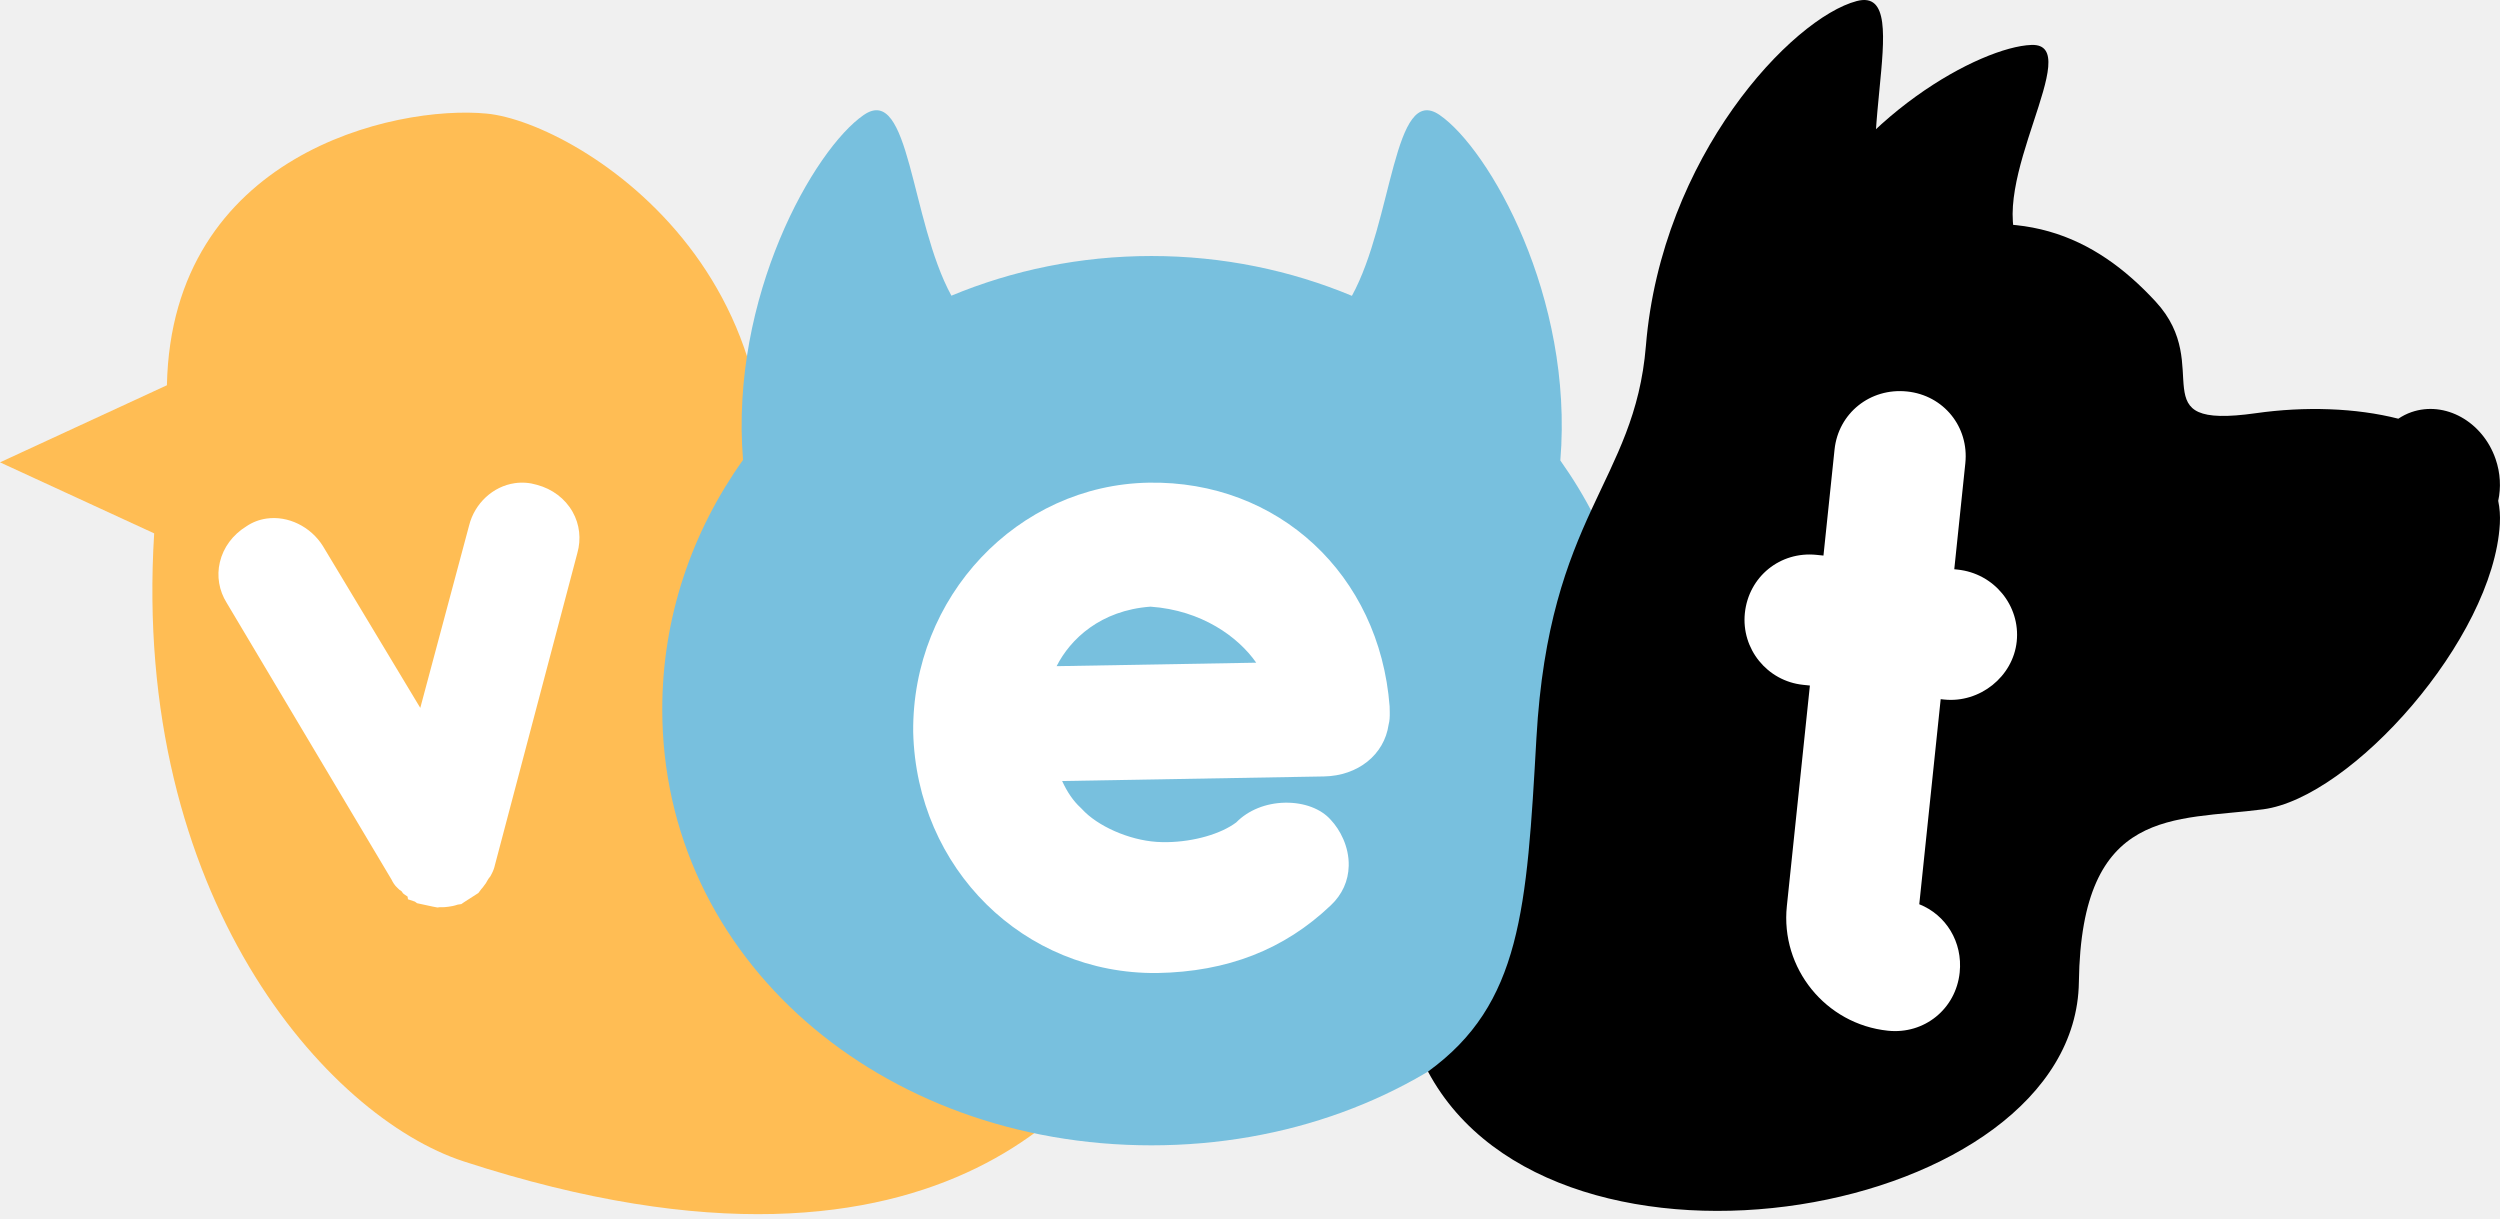
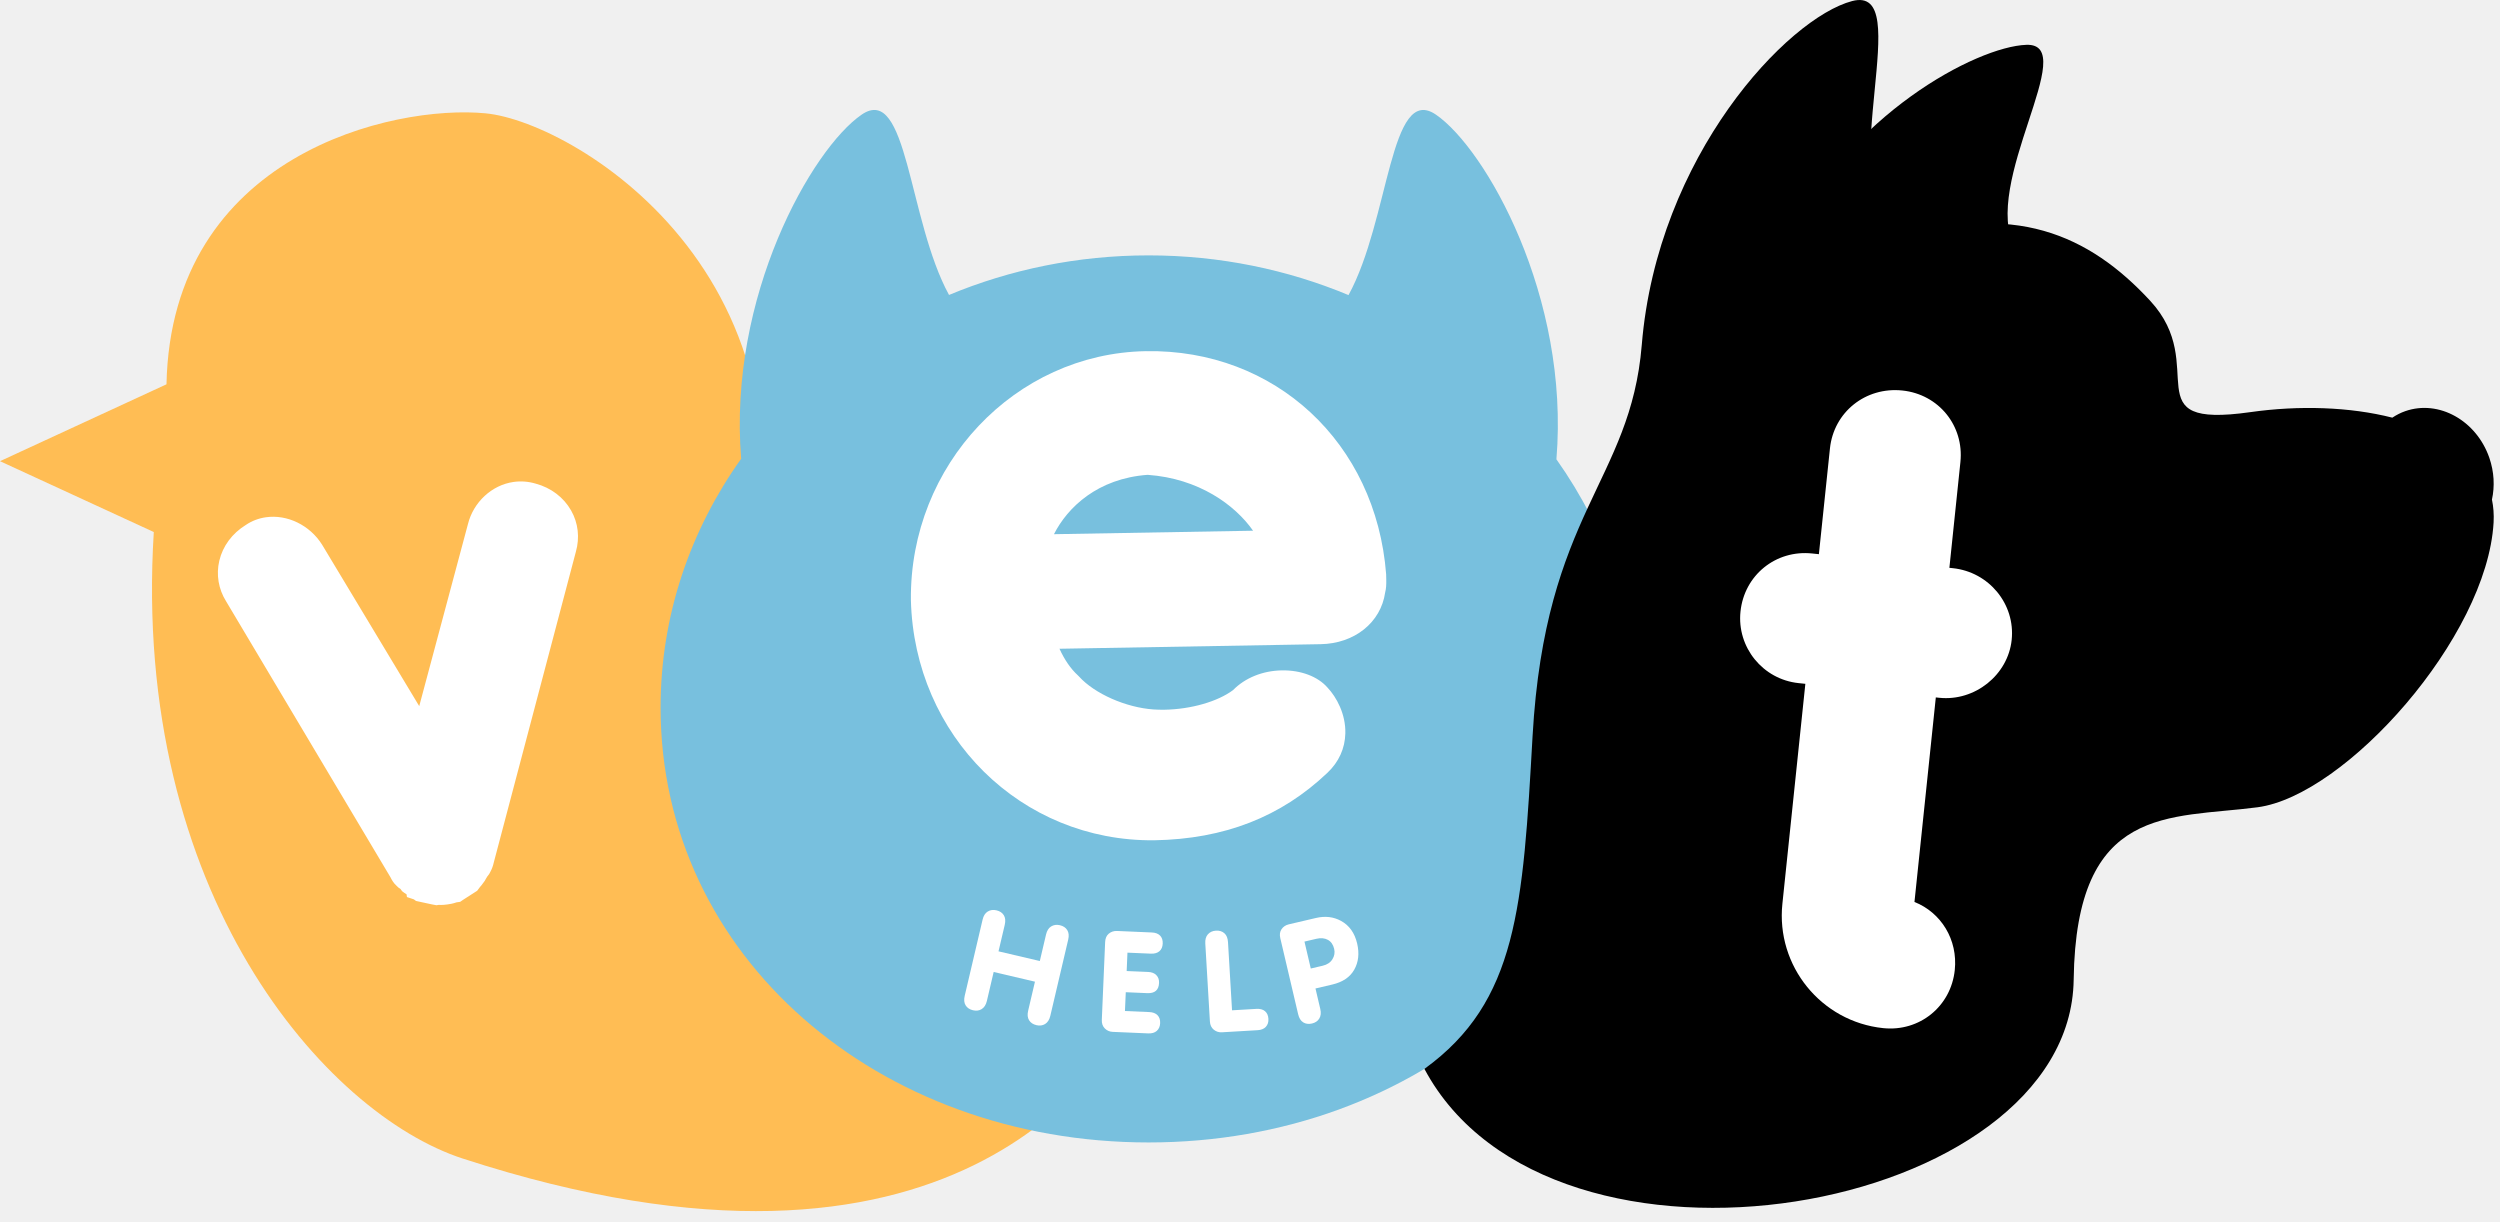
- <svg xmlns="http://www.w3.org/2000/svg" width="158" height="77" viewBox="0 0 158 77" fill="none">
-   <path d="M9.744 33.709L0 29.22L10.549 24.348C10.848 9.774 24.929 6.615 30.768 7.18C36.608 7.747 53.597 18.166 46.751 39.449C44.419 46.702 44.969 65.468 72.189 63.735C70.144 67.588 60.548 83.57 29.314 73.403C20.654 70.584 8.315 56.63 9.744 33.709Z" fill="#FFBD54" />
-   <path d="M98.613 29.102C99.468 18.778 94.117 9.421 90.982 7.265C88.057 5.255 88.046 13.935 85.441 18.697C81.574 17.085 77.289 16.18 72.774 16.18C68.267 16.18 63.989 17.081 60.128 18.687C57.528 13.924 57.515 5.255 54.592 7.264C51.46 9.411 46.12 18.762 46.96 29.065C43.736 33.587 41.855 39.002 41.855 44.828C41.855 60.65 55.698 72.385 72.773 72.385C89.85 72.385 103.692 60.65 103.692 44.828C103.692 39.018 101.82 33.617 98.613 29.102Z" fill="#78C0DE" />
-   <path d="M97.102 46.639C97.901 32.475 103.31 30.517 104.021 21.855C105.005 9.861 113.267 1.14 117.349 0.066C121.431 -1.005 116.224 11.167 119.883 15.299C127.535 12.646 132.395 14.905 136.233 19.057C140.074 23.21 135.061 27.176 142.578 26.113C145.67 25.674 148.884 25.777 151.574 26.462C151.829 26.294 152.104 26.15 152.402 26.047C154.519 25.314 156.898 26.636 157.719 29.003C158.029 29.899 158.069 30.817 157.887 31.651C157.981 32.108 158.02 32.593 157.99 33.109C157.576 40.39 148.603 50.418 143.029 51.149C137.455 51.881 131.536 50.918 131.385 62.071C131.184 76.925 98.303 82.804 90.249 67.723C96.143 63.459 96.492 57.456 97.102 46.639Z" fill="black" />
-   <path d="M121.798 19.702C125.647 20.042 128.705 17.997 131.681 15.705C130.484 15.557 129.162 15.548 127.678 15.717C125.448 11.685 131.909 2.71 128.385 2.84C125.209 2.954 117.081 7.306 113.334 15.195C116.054 17.022 118.218 19.895 121.798 19.702Z" fill="black" />
-   <path d="M33.941 30.643C33.481 30.505 33.008 30.468 32.536 30.536C31.16 30.732 29.997 31.811 29.649 33.205L26.562 44.739L20.406 34.508C19.633 33.277 18.204 32.579 16.846 32.773C16.384 32.839 15.956 33.003 15.574 33.262C14.71 33.795 14.115 34.598 13.896 35.526C13.685 36.409 13.844 37.33 14.327 38.1L24.741 55.584C24.815 55.734 24.932 55.953 25.134 56.13C25.205 56.21 25.287 56.275 25.38 56.327C25.38 56.328 25.38 56.328 25.38 56.329L25.473 56.461L25.601 56.558C25.647 56.593 25.699 56.63 25.759 56.663L25.784 56.836L26.223 56.983L26.358 57.083L27.355 57.298L27.651 57.354L27.799 57.333C28.053 57.346 28.241 57.319 28.349 57.304C28.497 57.283 28.691 57.256 28.931 57.171L29.155 57.139L29.338 57.013L30.233 56.438L30.416 56.194C30.47 56.135 30.547 56.05 30.626 55.928C30.689 55.855 30.742 55.774 30.782 55.686C30.808 55.644 30.836 55.6 30.861 55.556C30.866 55.547 30.871 55.539 30.876 55.531C30.963 55.437 31.033 55.329 31.082 55.211C31.17 55.045 31.242 54.848 31.282 54.66L36.486 34.963C36.741 34.066 36.635 33.138 36.188 32.348C35.714 31.51 34.907 30.902 33.941 30.643Z" fill="white" />
-   <path d="M72.594 30.505C64.303 30.65 57.627 37.716 57.714 46.273C57.927 54.894 64.697 61.581 73.127 61.495H73.136C77.573 61.417 81.164 60.017 84.109 57.214C84.826 56.537 85.217 55.675 85.239 54.722C85.269 53.499 84.681 52.427 84.11 51.82C83.496 51.116 82.417 50.709 81.213 50.73C80.003 50.752 78.886 51.205 78.129 51.977C77.157 52.706 75.466 53.193 73.789 53.223C73.553 53.227 73.319 53.221 73.094 53.207C71.344 53.088 69.355 52.211 68.368 51.121L68.288 51.041C67.839 50.631 67.44 50.049 67.127 49.36L83.672 49.071C85.827 49.033 87.488 47.694 87.761 45.795C87.826 45.557 87.838 45.296 87.832 44.996L87.824 44.639C87.184 36.306 80.779 30.362 72.594 30.505ZM79.393 41.882L66.778 42.102C67.641 40.394 69.551 38.572 72.711 38.341C75.951 38.569 78.251 40.249 79.393 41.882Z" fill="white" />
-   <path d="M122.868 44.211C125.124 44.446 127.225 42.765 127.457 40.54C127.693 38.274 126.019 36.238 123.725 35.999L123.51 35.976L124.209 29.277C124.449 26.974 122.834 24.982 120.532 24.742C118.199 24.498 116.183 26.111 115.943 28.413L115.243 35.112L114.811 35.068C112.508 34.828 110.516 36.443 110.275 38.746C110.039 41.009 111.688 43.043 113.953 43.281L114.385 43.326L112.929 57.265C112.518 61.196 115.383 64.73 119.316 65.141C121.618 65.382 123.61 63.767 123.852 61.464C124.054 59.53 122.981 57.816 121.298 57.148L122.651 44.188L122.868 44.211Z" fill="white" />
+ <svg xmlns="http://www.w3.org/2000/svg" width="178" height="87" viewBox="0 0 178 87" fill="none">
+   <path d="M10.95 37.881L0 32.836L11.854 27.362C12.191 10.984 28.014 7.433 34.576 8.069C41.139 8.705 60.23 20.414 52.537 44.331C49.916 52.482 50.535 73.57 81.123 71.623C78.826 75.953 68.041 93.912 32.941 82.487C23.21 79.32 9.344 63.639 10.95 37.881Z" fill="#FFBD54" />
+   <path d="M110.817 32.703C111.778 21.102 105.764 10.587 102.242 8.165C98.954 5.905 98.942 15.66 96.015 21.01C91.669 19.199 86.854 18.183 81.78 18.183C76.715 18.183 71.908 19.195 67.57 21C64.647 15.647 64.633 5.905 61.348 8.163C57.829 10.575 51.827 21.084 52.771 32.663C49.148 37.744 47.034 43.829 47.034 50.376C47.034 68.156 62.591 81.343 81.779 81.343C100.969 81.343 116.524 68.156 116.524 50.376C116.524 43.847 114.421 37.777 110.817 32.703Z" fill="#78C0DE" />
+   <path d="M109.119 52.411C110.017 36.494 116.096 34.294 116.894 24.56C118 11.082 127.285 1.282 131.873 0.075C136.46 -1.129 130.608 12.549 134.719 17.192C143.319 14.211 148.78 16.749 153.093 21.415C157.409 26.082 151.776 30.54 160.223 29.344C163.698 28.851 167.31 28.967 170.333 29.737C170.619 29.548 170.928 29.387 171.264 29.271C173.642 28.447 176.316 29.933 177.239 32.592C177.587 33.6 177.632 34.63 177.427 35.569C177.533 36.082 177.576 36.627 177.544 37.206C177.077 45.388 166.995 56.658 160.73 57.479C154.467 58.301 147.815 57.219 147.646 69.752C147.42 86.445 110.469 93.052 101.418 76.105C108.042 71.313 108.434 64.567 109.119 52.411Z" fill="black" />
+   <path d="M136.873 22.14C141.197 22.522 144.634 20.224 147.978 17.648C146.633 17.483 145.147 17.472 143.48 17.662C140.974 13.132 148.234 3.046 144.274 3.192C140.706 3.319 131.572 8.21 127.36 17.075C130.417 19.129 132.849 22.358 136.873 22.14Z" fill="black" />
+   <path d="M38.141 34.435C37.625 34.281 37.092 34.239 36.563 34.315C35.016 34.536 33.709 35.748 33.318 37.315L29.849 50.276L22.931 38.779C22.063 37.395 20.456 36.611 18.931 36.829C18.411 36.903 17.93 37.087 17.501 37.378C16.53 37.977 15.861 38.879 15.615 39.922C15.379 40.915 15.557 41.95 16.099 42.815L27.802 62.462C27.886 62.632 28.017 62.877 28.245 63.077C28.324 63.166 28.416 63.239 28.52 63.297C28.52 63.299 28.52 63.299 28.521 63.3L28.625 63.449L28.768 63.558C28.82 63.597 28.88 63.639 28.947 63.676L28.974 63.87L29.468 64.035L29.619 64.148L30.739 64.39L31.073 64.453L31.239 64.428C31.524 64.443 31.735 64.413 31.857 64.396C32.024 64.373 32.241 64.341 32.511 64.246L32.763 64.211L32.969 64.069L33.974 63.423L34.18 63.148C34.24 63.082 34.327 62.986 34.416 62.849C34.486 62.767 34.546 62.676 34.591 62.578C34.621 62.53 34.651 62.481 34.68 62.431C34.686 62.422 34.692 62.413 34.697 62.403C34.795 62.298 34.873 62.176 34.928 62.044C35.028 61.858 35.108 61.636 35.153 61.425L41.001 39.29C41.288 38.282 41.169 37.239 40.666 36.352C40.133 35.41 39.227 34.726 38.141 34.435Z" fill="white" />
+   <path d="M81.578 25.003C72.26 25.166 64.758 33.106 64.856 42.722C65.096 52.41 72.704 59.924 82.177 59.828H82.187C87.173 59.74 91.208 58.166 94.518 55.017C95.323 54.256 95.763 53.287 95.788 52.217C95.822 50.842 95.16 49.637 94.519 48.956C93.829 48.164 92.617 47.707 91.263 47.731C89.904 47.755 88.648 48.264 87.797 49.132C86.705 49.951 84.805 50.499 82.921 50.532C82.655 50.536 82.392 50.53 82.14 50.514C80.173 50.38 77.938 49.395 76.829 48.17L76.739 48.08C76.234 47.619 75.786 46.965 75.435 46.191L94.027 45.866C96.448 45.824 98.316 44.319 98.623 42.185C98.695 41.917 98.708 41.624 98.702 41.286L98.693 40.885C97.974 31.521 90.776 24.842 81.578 25.003ZM89.218 37.787L75.042 38.035C76.012 36.116 78.158 34.068 81.71 33.808C85.35 34.064 87.936 35.953 89.218 37.787Z" fill="white" />
+   <path d="M138.074 49.682C140.609 49.947 142.971 48.058 143.232 45.557C143.496 43.011 141.616 40.723 139.038 40.454L138.796 40.429L139.581 32.9C139.851 30.312 138.036 28.074 135.449 27.804C132.827 27.53 130.562 29.343 130.292 31.93L129.505 39.458L129.02 39.407C126.432 39.138 124.193 40.953 123.923 43.541C123.658 46.085 125.511 48.37 128.056 48.637L128.541 48.688L126.906 64.352C126.443 68.77 129.663 72.741 134.083 73.203C136.67 73.473 138.908 71.659 139.18 69.07C139.407 66.898 138.201 64.971 136.31 64.22L137.83 49.656L138.074 49.682Z" fill="white" />
+   <path d="M70.265 71.269C70.201 71.542 70.077 71.735 69.892 71.85C69.716 71.959 69.511 71.986 69.278 71.931C69.037 71.875 68.863 71.758 68.754 71.582C68.644 71.406 68.622 71.178 68.688 70.899L69.961 65.477C70.025 65.204 70.145 65.013 70.321 64.904C70.505 64.789 70.714 64.76 70.948 64.815C71.188 64.871 71.363 64.987 71.472 65.164C71.581 65.34 71.603 65.568 71.538 65.847L71.094 67.735L74.035 68.425L74.478 66.537C74.542 66.264 74.662 66.073 74.838 65.964C75.023 65.85 75.232 65.82 75.465 65.875C75.705 65.931 75.88 66.048 75.989 66.224C76.099 66.4 76.121 66.628 76.055 66.907L74.782 72.33C74.718 72.602 74.594 72.796 74.41 72.91C74.233 73.019 74.028 73.046 73.795 72.992C73.555 72.935 73.38 72.819 73.271 72.642C73.161 72.466 73.139 72.239 73.205 71.959L73.689 69.895L70.749 69.205L70.265 71.269Z" fill="white" />
+   <path d="M78.686 67.07C78.698 66.81 78.783 66.614 78.942 66.48C79.108 66.341 79.304 66.276 79.531 66.285L82.009 66.392C82.268 66.403 82.465 66.478 82.6 66.617C82.734 66.756 82.796 66.946 82.785 67.186C82.775 67.419 82.698 67.599 82.552 67.726C82.406 67.853 82.204 67.911 81.944 67.9L80.275 67.829L80.219 69.138L81.748 69.203C82.001 69.214 82.195 69.289 82.329 69.428C82.47 69.568 82.535 69.754 82.525 69.987C82.503 70.493 82.223 70.735 81.683 70.712L80.155 70.646L80.097 71.985L81.826 72.059C82.085 72.07 82.282 72.145 82.416 72.284C82.551 72.424 82.613 72.613 82.602 72.853C82.592 73.086 82.511 73.269 82.359 73.403C82.213 73.53 82.014 73.588 81.76 73.578L79.223 73.469C79.003 73.459 78.816 73.378 78.663 73.225C78.509 73.071 78.438 72.868 78.449 72.615L78.686 67.07Z" fill="white" />
+   <path d="M85.817 67.178C85.801 66.899 85.861 66.681 85.999 66.526C86.143 66.364 86.335 66.276 86.575 66.262C86.821 66.247 87.021 66.309 87.176 66.447C87.332 66.585 87.417 66.796 87.434 67.083L87.721 71.934L89.457 71.832C89.717 71.817 89.921 71.871 90.068 71.996C90.216 72.121 90.297 72.303 90.311 72.543C90.325 72.776 90.262 72.966 90.124 73.115C89.992 73.256 89.8 73.334 89.547 73.349L87.001 73.499C86.782 73.512 86.588 73.45 86.419 73.313C86.251 73.176 86.159 72.981 86.145 72.728L85.817 67.178Z" fill="white" />
+   <path d="M93.328 68.959L94.175 68.76C94.493 68.685 94.724 68.532 94.868 68.299C95.013 68.067 95.054 67.821 94.993 67.561C94.921 67.256 94.772 67.042 94.544 66.917C94.316 66.793 94.043 66.767 93.725 66.842L92.878 67.041L93.328 68.959ZM91.157 66.798C91.098 66.545 91.127 66.332 91.244 66.161C91.366 65.982 91.538 65.866 91.758 65.814L93.696 65.36C94.351 65.206 94.946 65.275 95.48 65.567C96.069 65.888 96.452 66.425 96.629 67.177C96.795 67.885 96.725 68.507 96.42 69.045C96.12 69.574 95.599 69.925 94.859 70.099L93.662 70.38L94.005 71.841C94.069 72.113 94.044 72.342 93.929 72.526C93.82 72.702 93.649 72.818 93.415 72.873C93.175 72.929 92.967 72.903 92.79 72.793C92.614 72.684 92.493 72.49 92.428 72.211L91.157 66.798Z" fill="white" />
</svg>
